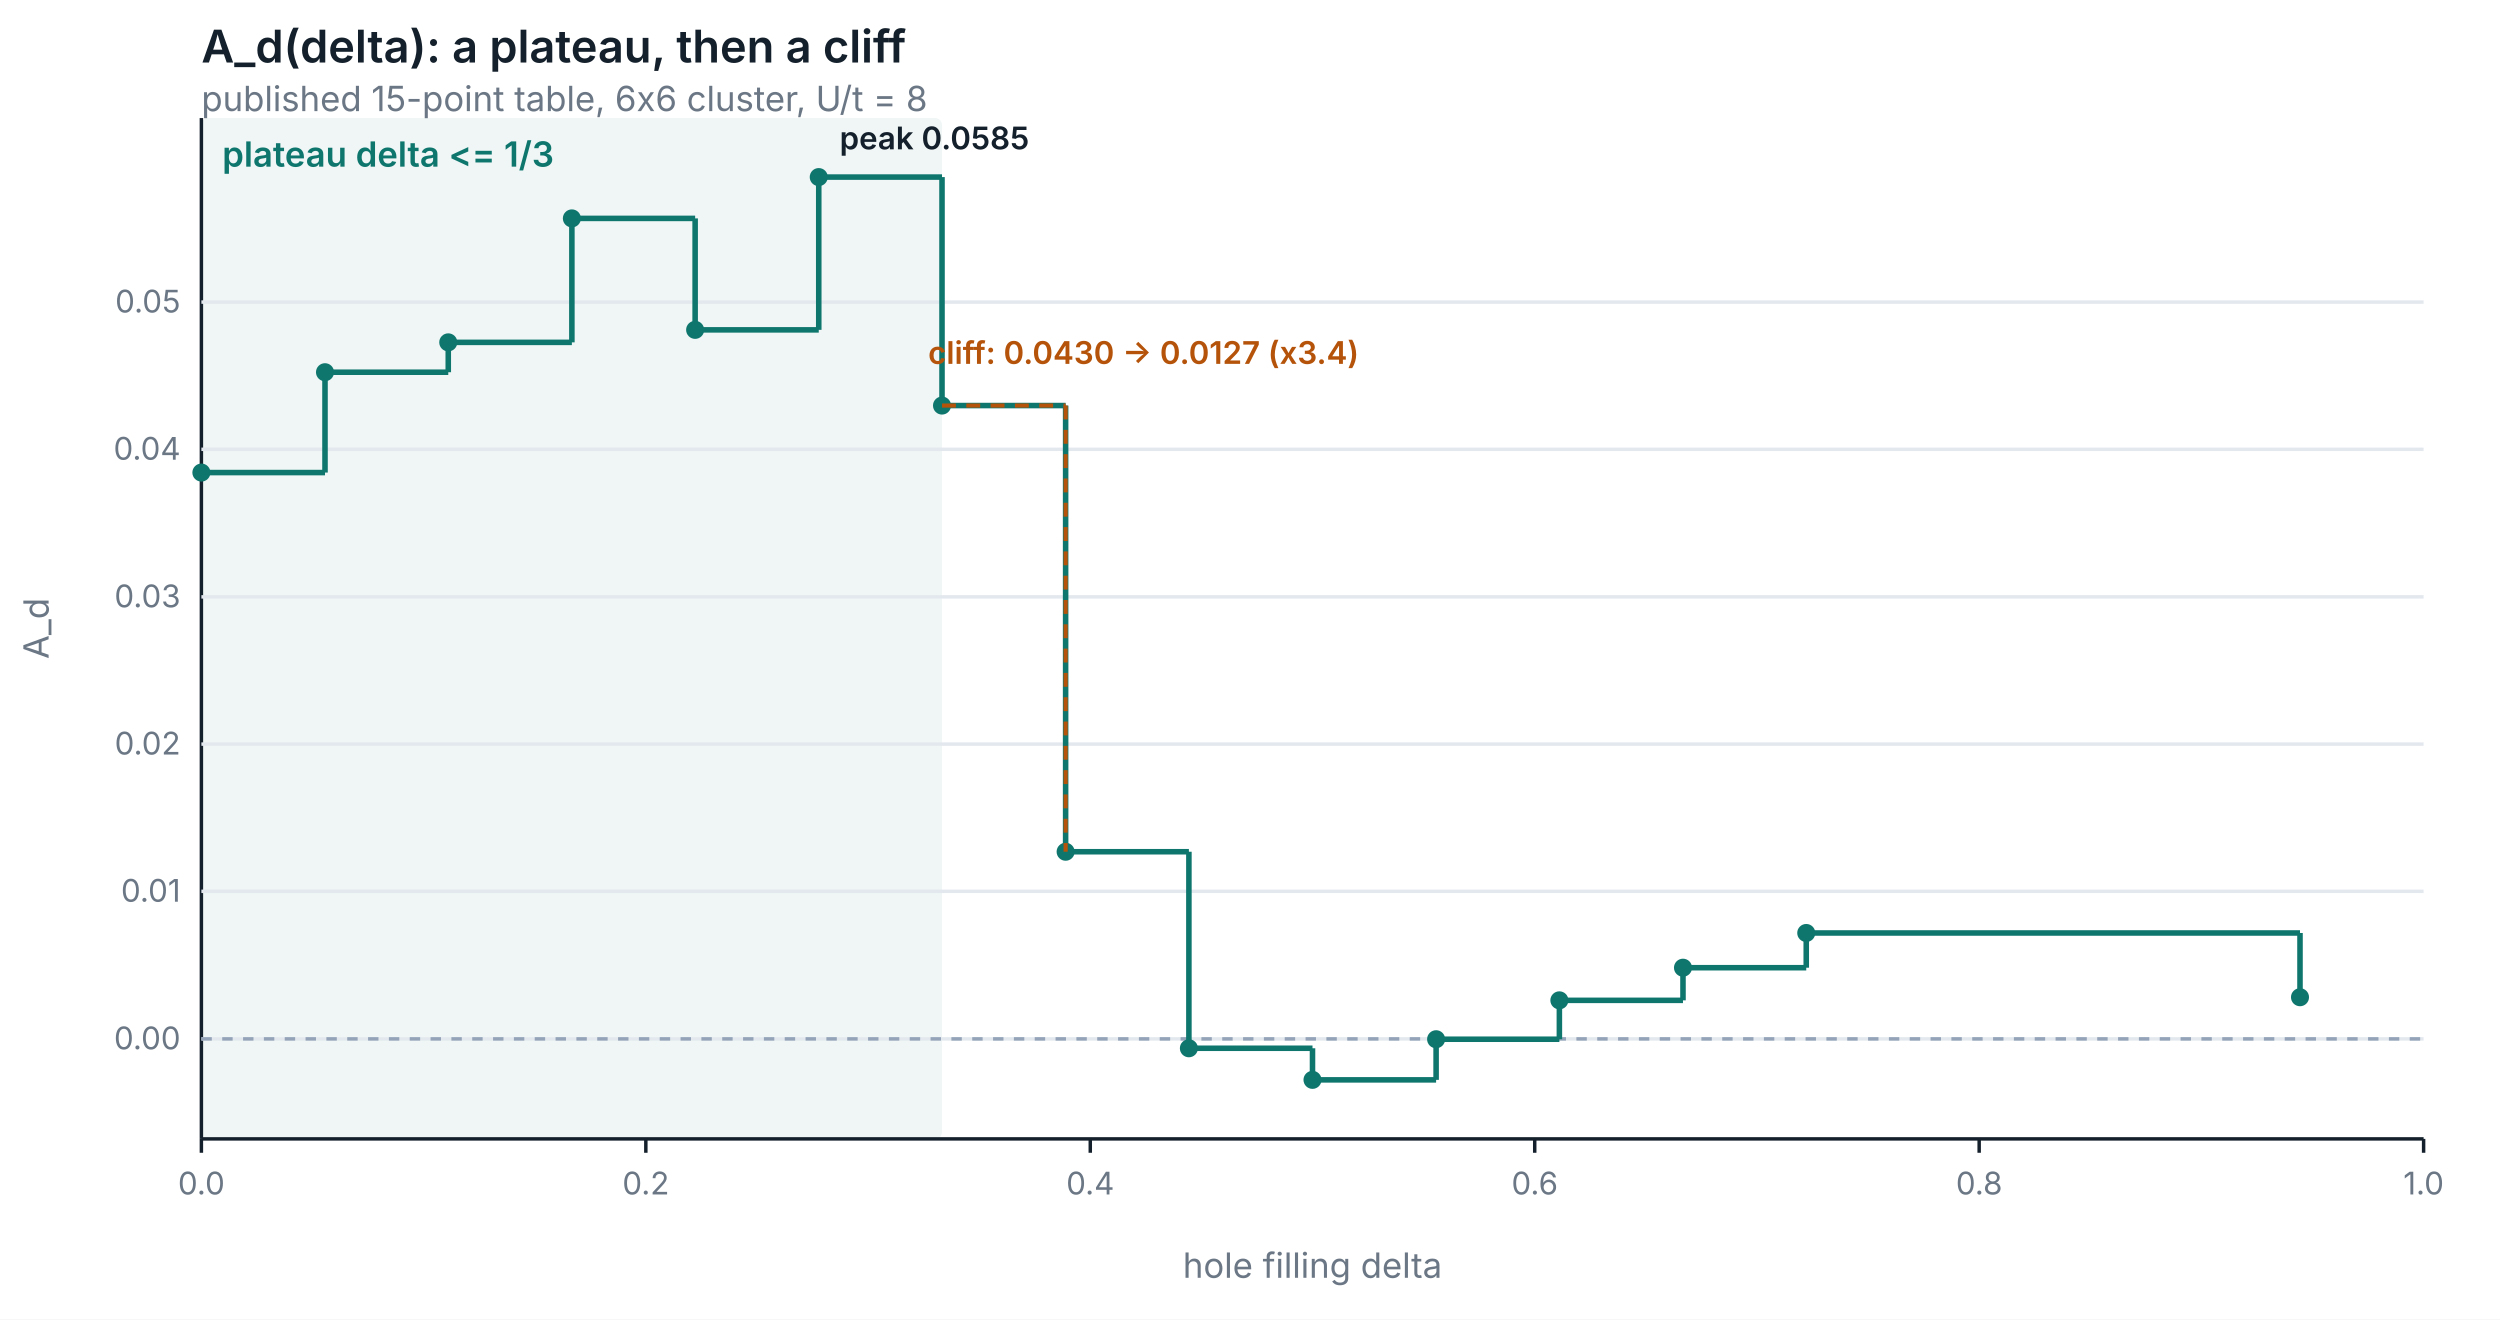
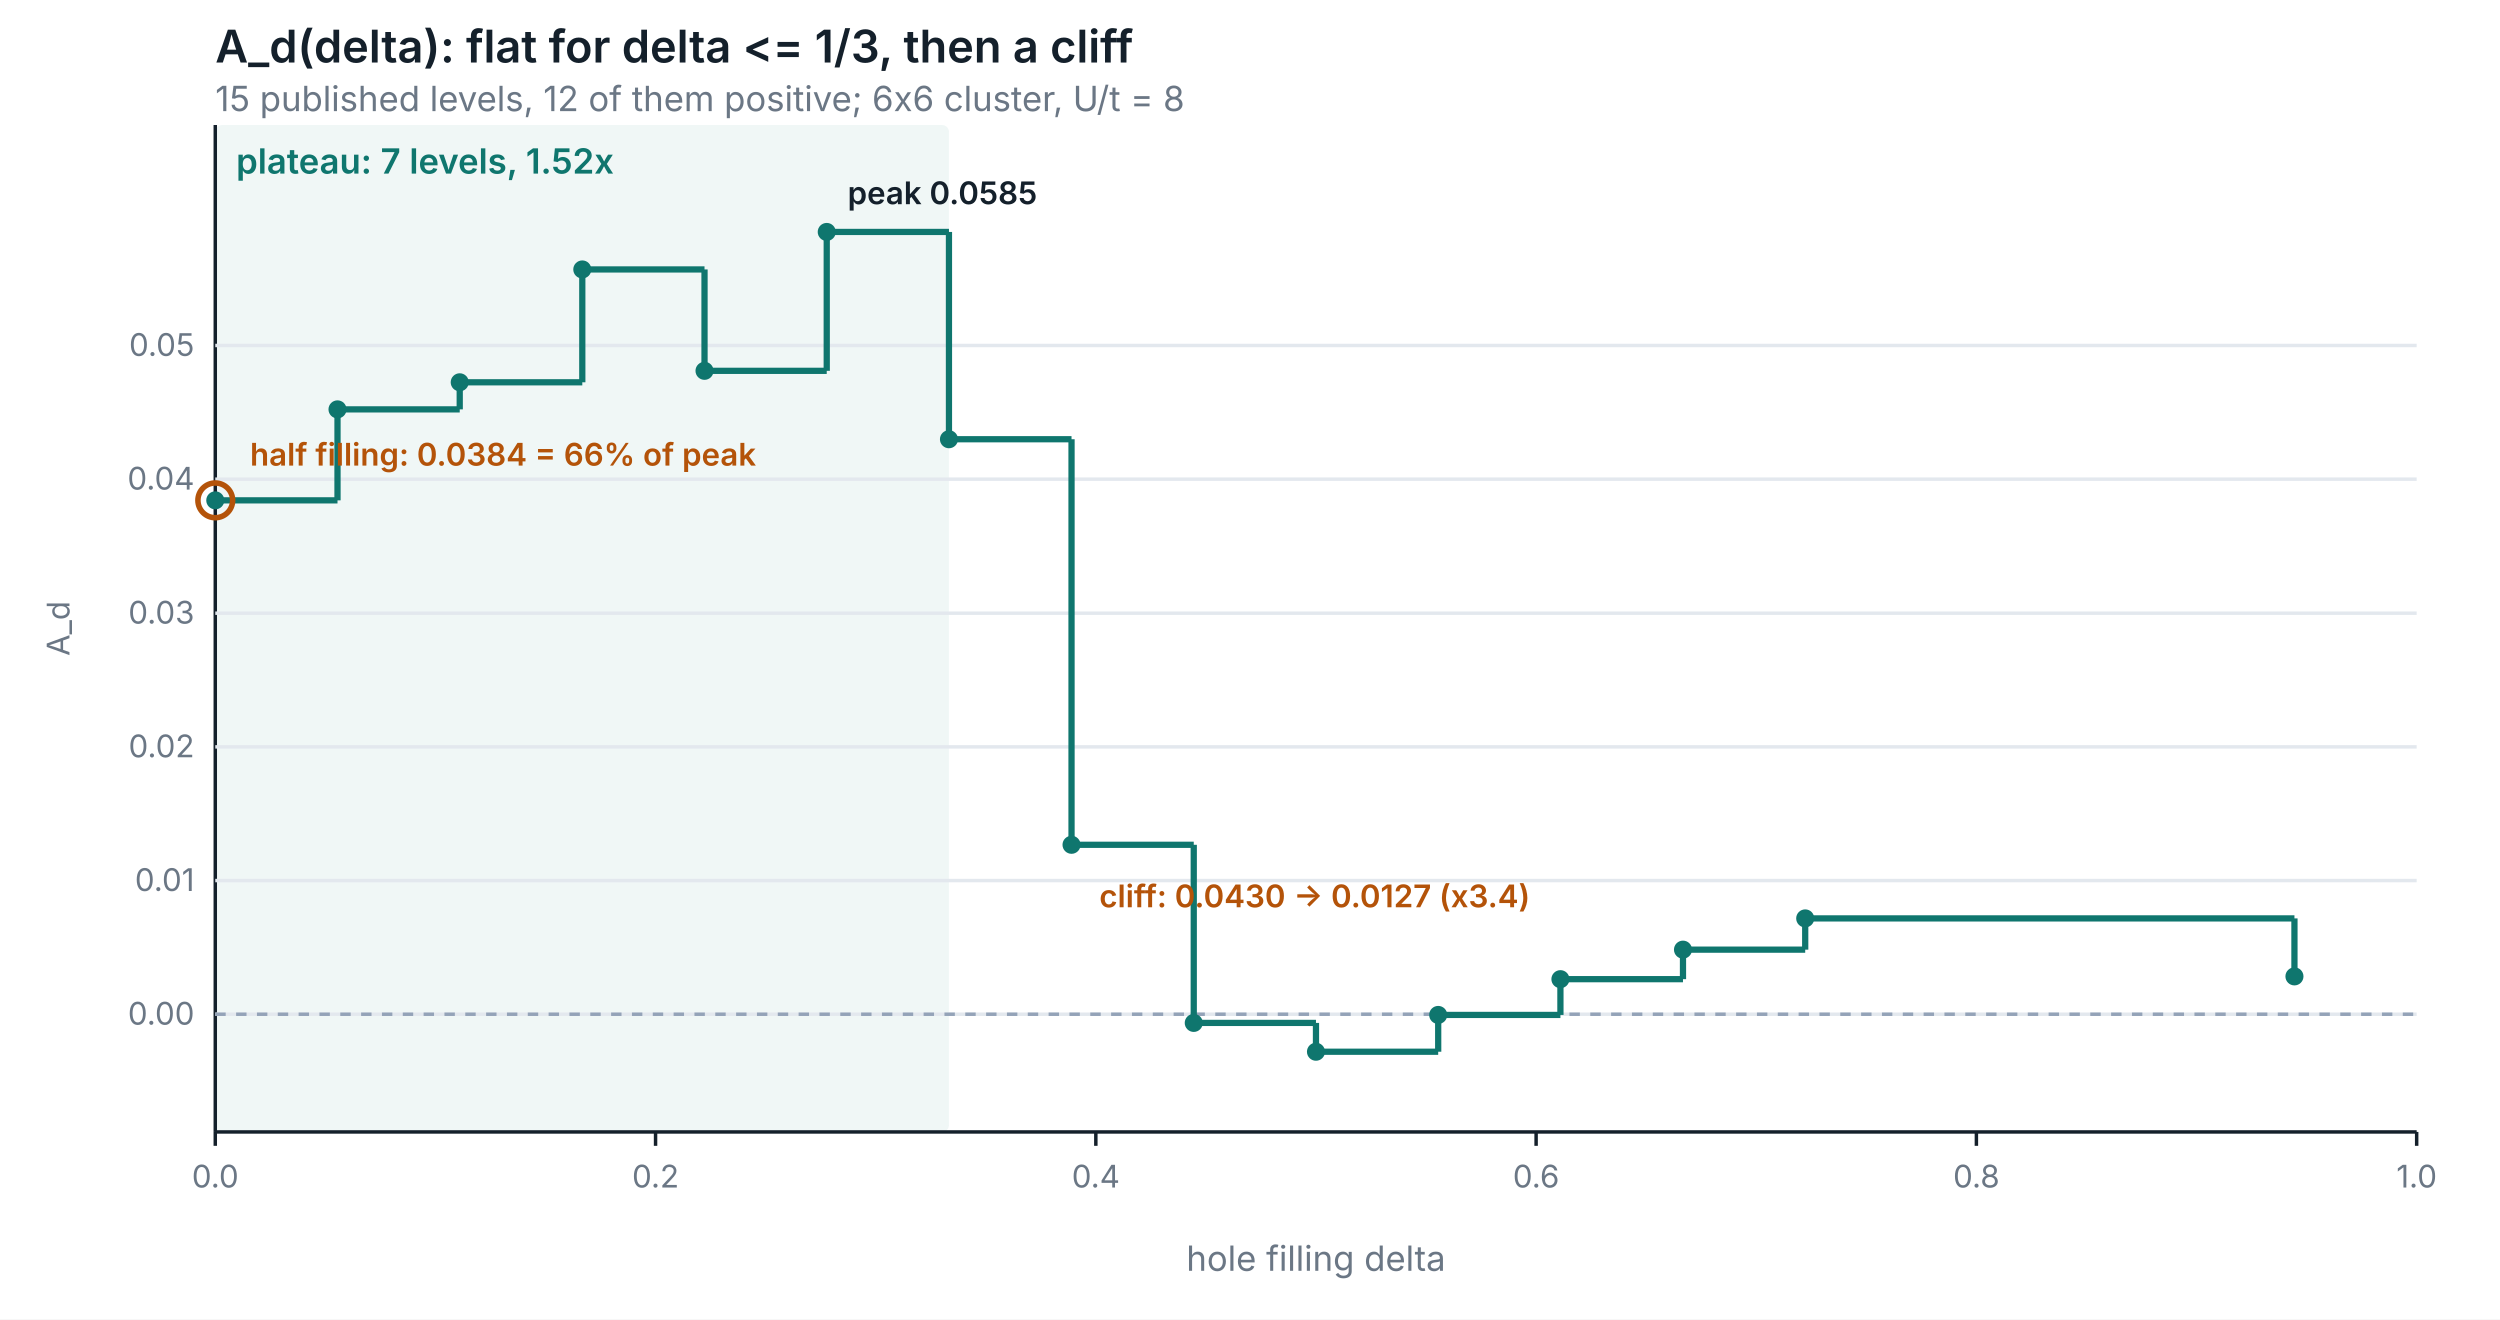
<svg xmlns="http://www.w3.org/2000/svg" viewBox="0 0 720 380" width="720" height="380" role="img">
  <rect width="100%" height="100%" fill="#ffffff" />
-   <text x="58.0" y="18.0" font-size="13" fill="#14202b" text-anchor="start" font-weight="600" font-family="Inter,Segoe UI,Helvetica,Arial,sans-serif">A_d(delta): a plateau, then a cliff</text>
-   <text x="58.0" y="32.0" font-size="10" fill="#6b7785" text-anchor="start" font-weight="400" font-family="Inter,Segoe UI,Helvetica,Arial,sans-serif">published 15-point table, 6x6 cluster, U/t = 8</text>
-   <rect x="58.0" y="34.0" width="213.3" height="294.0" rx="2" fill="#0f766e" stroke="none" fill-opacity="0.07" />
-   <text x="64.0" y="48.0" font-size="10" fill="#0f766e" text-anchor="start" font-weight="600" font-family="Inter,Segoe UI,Helvetica,Arial,sans-serif">plateau  delta &lt;= 1/3</text>
-   <line x1="58.0" y1="328.0" x2="698.0" y2="328.0" stroke="#14202b" stroke-width="1" />
-   <line x1="58.0" y1="34.0" x2="58.0" y2="328.0" stroke="#14202b" stroke-width="1" />
-   <line x1="58.0" y1="328.0" x2="58.0" y2="332.0" stroke="#14202b" stroke-width="1" />
-   <text x="58.0" y="344.0" font-size="9" fill="#6b7785" text-anchor="middle" font-weight="400" font-family="Inter,Segoe UI,Helvetica,Arial,sans-serif">0.0</text>
-   <line x1="186.0" y1="328.0" x2="186.0" y2="332.0" stroke="#14202b" stroke-width="1" />
-   <text x="186.0" y="344.0" font-size="9" fill="#6b7785" text-anchor="middle" font-weight="400" font-family="Inter,Segoe UI,Helvetica,Arial,sans-serif">0.2</text>
-   <line x1="314.0" y1="328.0" x2="314.0" y2="332.0" stroke="#14202b" stroke-width="1" />
-   <text x="314.0" y="344.0" font-size="9" fill="#6b7785" text-anchor="middle" font-weight="400" font-family="Inter,Segoe UI,Helvetica,Arial,sans-serif">0.4</text>
-   <line x1="442.0" y1="328.0" x2="442.0" y2="332.0" stroke="#14202b" stroke-width="1" />
-   <text x="442.0" y="344.0" font-size="9" fill="#6b7785" text-anchor="middle" font-weight="400" font-family="Inter,Segoe UI,Helvetica,Arial,sans-serif">0.6</text>
-   <line x1="570.0" y1="328.0" x2="570.0" y2="332.0" stroke="#14202b" stroke-width="1" />
-   <text x="570.0" y="344.0" font-size="9" fill="#6b7785" text-anchor="middle" font-weight="400" font-family="Inter,Segoe UI,Helvetica,Arial,sans-serif">0.8</text>
-   <line x1="698.0" y1="328.0" x2="698.0" y2="332.0" stroke="#14202b" stroke-width="1" />
-   <text x="698.0" y="344.0" font-size="9" fill="#6b7785" text-anchor="middle" font-weight="400" font-family="Inter,Segoe UI,Helvetica,Arial,sans-serif">1.0</text>
-   <text x="378.0" y="368.0" font-size="10" fill="#6b7785" text-anchor="middle" font-weight="400" font-family="Inter,Segoe UI,Helvetica,Arial,sans-serif">hole filling  delta</text>
-   <g transform="translate(14,181) rotate(-90)">
-     <text x="0.0" y="0.0" font-size="10" fill="#6b7785" text-anchor="middle" font-weight="400" font-family="Inter,Segoe UI,Helvetica,Arial,sans-serif">A_d</text>
+   <text x="62.0" y="18.0" font-size="13" fill="#14202b" text-anchor="start" font-weight="600" font-family="Inter,Segoe UI,Helvetica,Arial,sans-serif">A_d(delta): flat for delta &lt;= 1/3, then a cliff</text>
+   <text x="62.0" y="32.0" font-size="10" fill="#6b7785" text-anchor="start" font-weight="400" font-family="Inter,Segoe UI,Helvetica,Arial,sans-serif">15 published levels, 12 of them positive; 6x6 cluster, U/t = 8</text>
+   <rect x="62.0" y="36.0" width="211.3" height="290.0" rx="2" fill="#0f766e" stroke="none" fill-opacity="0.06" />
+   <text x="68.0" y="50.0" font-size="10" fill="#0f766e" text-anchor="start" font-weight="600" font-family="Inter,Segoe UI,Helvetica,Arial,sans-serif">plateau: 7 levels, 1.52x</text>
+   <line x1="62.0" y1="326.0" x2="696.0" y2="326.0" stroke="#14202b" stroke-width="1" />
+   <line x1="62.0" y1="36.0" x2="62.0" y2="326.0" stroke="#14202b" stroke-width="1" />
+   <line x1="62.0" y1="326.0" x2="62.0" y2="330.0" stroke="#14202b" stroke-width="1" />
+   <text x="62.0" y="342.0" font-size="9" fill="#6b7785" text-anchor="middle" font-weight="400" font-family="Inter,Segoe UI,Helvetica,Arial,sans-serif">0.0</text>
+   <line x1="188.8" y1="326.0" x2="188.8" y2="330.0" stroke="#14202b" stroke-width="1" />
+   <text x="188.8" y="342.0" font-size="9" fill="#6b7785" text-anchor="middle" font-weight="400" font-family="Inter,Segoe UI,Helvetica,Arial,sans-serif">0.2</text>
+   <line x1="315.6" y1="326.0" x2="315.6" y2="330.0" stroke="#14202b" stroke-width="1" />
+   <text x="315.6" y="342.0" font-size="9" fill="#6b7785" text-anchor="middle" font-weight="400" font-family="Inter,Segoe UI,Helvetica,Arial,sans-serif">0.4</text>
+   <line x1="442.4" y1="326.0" x2="442.4" y2="330.0" stroke="#14202b" stroke-width="1" />
+   <text x="442.4" y="342.0" font-size="9" fill="#6b7785" text-anchor="middle" font-weight="400" font-family="Inter,Segoe UI,Helvetica,Arial,sans-serif">0.6</text>
+   <line x1="569.2" y1="326.0" x2="569.2" y2="330.0" stroke="#14202b" stroke-width="1" />
+   <text x="569.2" y="342.0" font-size="9" fill="#6b7785" text-anchor="middle" font-weight="400" font-family="Inter,Segoe UI,Helvetica,Arial,sans-serif">0.8</text>
+   <line x1="696.0" y1="326.0" x2="696.0" y2="330.0" stroke="#14202b" stroke-width="1" />
+   <text x="696.0" y="342.0" font-size="9" fill="#6b7785" text-anchor="middle" font-weight="400" font-family="Inter,Segoe UI,Helvetica,Arial,sans-serif">1.0</text>
+   <text x="379.0" y="366.0" font-size="10" fill="#6b7785" text-anchor="middle" font-weight="400" font-family="Inter,Segoe UI,Helvetica,Arial,sans-serif">hole filling  delta</text>
+   <g transform="translate(20,181) rotate(-90)">
+     <text x="0.0" y="0.0" font-size="9" fill="#6b7785" text-anchor="middle" font-weight="400" font-family="Inter,Segoe UI,Helvetica,Arial,sans-serif">A_d</text>
  </g>
-   <line x1="58.0" y1="299.2" x2="698.0" y2="299.2" stroke="#e3e8ee" stroke-width="1" />
-   <text x="52.0" y="302.2" font-size="9" fill="#6b7785" text-anchor="end" font-weight="400" font-family="Inter,Segoe UI,Helvetica,Arial,sans-serif">0.00</text>
-   <line x1="58.0" y1="256.7" x2="698.0" y2="256.7" stroke="#e3e8ee" stroke-width="1" />
-   <text x="52.0" y="259.7" font-size="9" fill="#6b7785" text-anchor="end" font-weight="400" font-family="Inter,Segoe UI,Helvetica,Arial,sans-serif">0.01</text>
-   <line x1="58.0" y1="214.3" x2="698.0" y2="214.3" stroke="#e3e8ee" stroke-width="1" />
-   <text x="52.0" y="217.3" font-size="9" fill="#6b7785" text-anchor="end" font-weight="400" font-family="Inter,Segoe UI,Helvetica,Arial,sans-serif">0.02</text>
-   <line x1="58.0" y1="171.9" x2="698.0" y2="171.9" stroke="#e3e8ee" stroke-width="1" />
-   <text x="52.0" y="174.9" font-size="9" fill="#6b7785" text-anchor="end" font-weight="400" font-family="Inter,Segoe UI,Helvetica,Arial,sans-serif">0.03</text>
-   <line x1="58.0" y1="129.4" x2="698.0" y2="129.4" stroke="#e3e8ee" stroke-width="1" />
-   <text x="52.0" y="132.4" font-size="9" fill="#6b7785" text-anchor="end" font-weight="400" font-family="Inter,Segoe UI,Helvetica,Arial,sans-serif">0.04</text>
-   <line x1="58.0" y1="87.0" x2="698.0" y2="87.0" stroke="#e3e8ee" stroke-width="1" />
-   <text x="52.0" y="90.0" font-size="9" fill="#6b7785" text-anchor="end" font-weight="400" font-family="Inter,Segoe UI,Helvetica,Arial,sans-serif">0.05</text>
-   <line x1="58.0" y1="299.2" x2="698.0" y2="299.2" stroke="#94a3b8" stroke-width="1" stroke-dasharray="3 3" />
-   <line x1="58.0" y1="136.1" x2="93.6" y2="136.1" stroke="#0f766e" stroke-width="1.6" />
-   <line x1="93.6" y1="136.1" x2="93.6" y2="107.2" stroke="#0f766e" stroke-width="1.6" />
-   <line x1="93.6" y1="107.2" x2="129.1" y2="107.2" stroke="#0f766e" stroke-width="1.6" />
-   <line x1="129.1" y1="107.2" x2="129.1" y2="98.6" stroke="#0f766e" stroke-width="1.6" />
-   <line x1="129.1" y1="98.6" x2="164.7" y2="98.6" stroke="#0f766e" stroke-width="1.6" />
-   <line x1="164.7" y1="98.6" x2="164.7" y2="62.9" stroke="#0f766e" stroke-width="1.6" />
-   <line x1="164.7" y1="62.9" x2="200.2" y2="62.9" stroke="#0f766e" stroke-width="1.6" />
-   <line x1="200.2" y1="62.9" x2="200.2" y2="95.0" stroke="#0f766e" stroke-width="1.6" />
-   <line x1="200.2" y1="95.0" x2="235.8" y2="95.0" stroke="#0f766e" stroke-width="1.6" />
-   <line x1="235.8" y1="95.0" x2="235.8" y2="51.0" stroke="#0f766e" stroke-width="1.6" />
-   <line x1="235.8" y1="51.0" x2="271.3" y2="51.0" stroke="#0f766e" stroke-width="1.6" />
-   <line x1="271.3" y1="51.0" x2="271.3" y2="116.8" stroke="#0f766e" stroke-width="1.6" />
-   <line x1="271.3" y1="116.8" x2="306.9" y2="116.8" stroke="#0f766e" stroke-width="1.6" />
-   <line x1="306.9" y1="116.8" x2="306.9" y2="245.3" stroke="#0f766e" stroke-width="1.6" />
-   <line x1="306.9" y1="245.3" x2="342.4" y2="245.3" stroke="#0f766e" stroke-width="1.6" />
-   <line x1="342.4" y1="245.3" x2="342.4" y2="301.9" stroke="#0f766e" stroke-width="1.6" />
-   <line x1="342.4" y1="301.9" x2="378.0" y2="301.9" stroke="#0f766e" stroke-width="1.6" />
-   <line x1="378.0" y1="301.9" x2="378.0" y2="311.0" stroke="#0f766e" stroke-width="1.6" />
-   <line x1="378.0" y1="311.0" x2="413.6" y2="311.0" stroke="#0f766e" stroke-width="1.6" />
-   <line x1="413.6" y1="311.0" x2="413.6" y2="299.3" stroke="#0f766e" stroke-width="1.6" />
-   <line x1="413.6" y1="299.3" x2="449.1" y2="299.3" stroke="#0f766e" stroke-width="1.6" />
-   <line x1="449.1" y1="299.3" x2="449.1" y2="288.1" stroke="#0f766e" stroke-width="1.6" />
-   <line x1="449.1" y1="288.1" x2="484.7" y2="288.1" stroke="#0f766e" stroke-width="1.6" />
-   <line x1="484.7" y1="288.1" x2="484.7" y2="278.7" stroke="#0f766e" stroke-width="1.6" />
-   <line x1="484.7" y1="278.7" x2="520.2" y2="278.7" stroke="#0f766e" stroke-width="1.6" />
-   <line x1="520.2" y1="278.7" x2="520.2" y2="268.7" stroke="#0f766e" stroke-width="1.6" />
-   <line x1="520.2" y1="268.7" x2="662.4" y2="268.7" stroke="#0f766e" stroke-width="1.6" />
-   <line x1="662.4" y1="268.7" x2="662.4" y2="287.2" stroke="#0f766e" stroke-width="1.6" />
-   <circle cx="58.0" cy="136.1" r="2.6" fill="#0f766e" />
-   <circle cx="93.6" cy="107.2" r="2.6" fill="#0f766e" />
-   <circle cx="129.1" cy="98.6" r="2.6" fill="#0f766e" />
-   <circle cx="164.7" cy="62.9" r="2.6" fill="#0f766e" />
-   <circle cx="200.2" cy="95.0" r="2.6" fill="#0f766e" />
-   <circle cx="235.8" cy="51.0" r="2.6" fill="#0f766e" />
-   <circle cx="271.3" cy="116.8" r="2.6" fill="#0f766e" />
-   <circle cx="306.9" cy="245.3" r="2.6" fill="#0f766e" />
-   <circle cx="342.4" cy="301.9" r="2.6" fill="#0f766e" />
-   <circle cx="378.0" cy="311.0" r="2.6" fill="#0f766e" />
-   <circle cx="413.6" cy="299.3" r="2.6" fill="#0f766e" />
-   <circle cx="449.1" cy="288.1" r="2.6" fill="#0f766e" />
-   <circle cx="484.7" cy="278.7" r="2.6" fill="#0f766e" />
-   <circle cx="520.2" cy="268.7" r="2.6" fill="#0f766e" />
-   <circle cx="662.4" cy="287.2" r="2.6" fill="#0f766e" />
-   <line x1="271.3" y1="116.8" x2="306.9" y2="116.8" stroke="#b45309" stroke-width="1.2" stroke-dasharray="4 3" />
-   <line x1="306.9" y1="116.8" x2="306.9" y2="245.3" stroke="#b45309" stroke-width="1.2" stroke-dasharray="4 3" />
-   <text x="267.3" y="104.8" font-size="9" fill="#b45309" text-anchor="start" font-weight="600" font-family="Inter,Segoe UI,Helvetica,Arial,sans-serif">cliff: 0.0430 -&gt; 0.0127  (x3.4)</text>
-   <text x="241.8" y="43.0" font-size="9" fill="#14202b" text-anchor="start" font-weight="600" font-family="Inter,Segoe UI,Helvetica,Arial,sans-serif">peak 0.0585</text>
+   <line x1="62.0" y1="292.1" x2="696.0" y2="292.1" stroke="#e3e8ee" stroke-width="1" />
+   <text x="56.0" y="295.1" font-size="9" fill="#6b7785" text-anchor="end" font-weight="400" font-family="Inter,Segoe UI,Helvetica,Arial,sans-serif">0.00</text>
+   <line x1="62.0" y1="253.6" x2="696.0" y2="253.6" stroke="#e3e8ee" stroke-width="1" />
+   <text x="56.0" y="256.6" font-size="9" fill="#6b7785" text-anchor="end" font-weight="400" font-family="Inter,Segoe UI,Helvetica,Arial,sans-serif">0.01</text>
+   <line x1="62.0" y1="215.1" x2="696.0" y2="215.1" stroke="#e3e8ee" stroke-width="1" />
+   <text x="56.0" y="218.1" font-size="9" fill="#6b7785" text-anchor="end" font-weight="400" font-family="Inter,Segoe UI,Helvetica,Arial,sans-serif">0.02</text>
+   <line x1="62.0" y1="176.6" x2="696.0" y2="176.6" stroke="#e3e8ee" stroke-width="1" />
+   <text x="56.0" y="179.6" font-size="9" fill="#6b7785" text-anchor="end" font-weight="400" font-family="Inter,Segoe UI,Helvetica,Arial,sans-serif">0.03</text>
+   <line x1="62.0" y1="138.0" x2="696.0" y2="138.0" stroke="#e3e8ee" stroke-width="1" />
+   <text x="56.0" y="141.0" font-size="9" fill="#6b7785" text-anchor="end" font-weight="400" font-family="Inter,Segoe UI,Helvetica,Arial,sans-serif">0.04</text>
+   <line x1="62.0" y1="99.5" x2="696.0" y2="99.5" stroke="#e3e8ee" stroke-width="1" />
+   <text x="56.0" y="102.5" font-size="9" fill="#6b7785" text-anchor="end" font-weight="400" font-family="Inter,Segoe UI,Helvetica,Arial,sans-serif">0.05</text>
+   <line x1="62.0" y1="292.1" x2="696.0" y2="292.1" stroke="#94a3b8" stroke-width="1" stroke-dasharray="3 3" />
+   <line x1="62.0" y1="144.1" x2="97.2" y2="144.1" stroke="#0f766e" stroke-width="1.8" />
+   <line x1="97.2" y1="144.1" x2="97.2" y2="117.9" stroke="#0f766e" stroke-width="1.8" />
+   <line x1="97.2" y1="117.9" x2="132.4" y2="117.9" stroke="#0f766e" stroke-width="1.8" />
+   <line x1="132.4" y1="117.9" x2="132.4" y2="110.1" stroke="#0f766e" stroke-width="1.8" />
+   <line x1="132.4" y1="110.1" x2="167.7" y2="110.1" stroke="#0f766e" stroke-width="1.8" />
+   <line x1="167.7" y1="110.1" x2="167.7" y2="77.6" stroke="#0f766e" stroke-width="1.8" />
+   <line x1="167.7" y1="77.6" x2="202.9" y2="77.6" stroke="#0f766e" stroke-width="1.8" />
+   <line x1="202.9" y1="77.6" x2="202.9" y2="106.8" stroke="#0f766e" stroke-width="1.8" />
+   <line x1="202.9" y1="106.8" x2="238.1" y2="106.8" stroke="#0f766e" stroke-width="1.8" />
+   <line x1="238.1" y1="106.8" x2="238.1" y2="66.8" stroke="#0f766e" stroke-width="1.8" />
+   <line x1="238.1" y1="66.8" x2="273.3" y2="66.8" stroke="#0f766e" stroke-width="1.8" />
+   <line x1="273.3" y1="66.8" x2="273.3" y2="126.5" stroke="#0f766e" stroke-width="1.8" />
+   <line x1="273.3" y1="126.5" x2="308.6" y2="126.5" stroke="#0f766e" stroke-width="1.8" />
+   <line x1="308.6" y1="126.5" x2="308.6" y2="243.3" stroke="#0f766e" stroke-width="1.8" />
+   <line x1="308.6" y1="243.3" x2="343.8" y2="243.3" stroke="#0f766e" stroke-width="1.8" />
+   <line x1="343.8" y1="243.3" x2="343.8" y2="294.6" stroke="#0f766e" stroke-width="1.8" />
+   <line x1="343.8" y1="294.6" x2="379.0" y2="294.6" stroke="#0f766e" stroke-width="1.8" />
+   <line x1="379.0" y1="294.6" x2="379.0" y2="302.9" stroke="#0f766e" stroke-width="1.8" />
+   <line x1="379.0" y1="302.9" x2="414.2" y2="302.9" stroke="#0f766e" stroke-width="1.8" />
+   <line x1="414.2" y1="302.9" x2="414.2" y2="292.3" stroke="#0f766e" stroke-width="1.8" />
+   <line x1="414.2" y1="292.3" x2="449.4" y2="292.3" stroke="#0f766e" stroke-width="1.8" />
+   <line x1="449.4" y1="292.3" x2="449.4" y2="282.0" stroke="#0f766e" stroke-width="1.8" />
+   <line x1="449.4" y1="282.0" x2="484.7" y2="282.0" stroke="#0f766e" stroke-width="1.8" />
+   <line x1="484.7" y1="282.0" x2="484.7" y2="273.5" stroke="#0f766e" stroke-width="1.8" />
+   <line x1="484.7" y1="273.5" x2="519.9" y2="273.5" stroke="#0f766e" stroke-width="1.8" />
+   <line x1="519.9" y1="273.5" x2="519.9" y2="264.5" stroke="#0f766e" stroke-width="1.8" />
+   <line x1="519.9" y1="264.5" x2="660.8" y2="264.5" stroke="#0f766e" stroke-width="1.8" />
+   <line x1="660.8" y1="264.5" x2="660.8" y2="281.2" stroke="#0f766e" stroke-width="1.8" />
+   <circle cx="62.0" cy="144.1" r="2.6" fill="#0f766e" />
+   <circle cx="97.2" cy="117.9" r="2.6" fill="#0f766e" />
+   <circle cx="132.4" cy="110.1" r="2.6" fill="#0f766e" />
+   <circle cx="167.7" cy="77.6" r="2.6" fill="#0f766e" />
+   <circle cx="202.9" cy="106.8" r="2.6" fill="#0f766e" />
+   <circle cx="238.1" cy="66.8" r="2.6" fill="#0f766e" />
+   <circle cx="273.3" cy="126.5" r="2.6" fill="#0f766e" />
+   <circle cx="308.6" cy="243.3" r="2.6" fill="#0f766e" />
+   <circle cx="343.8" cy="294.6" r="2.6" fill="#0f766e" />
+   <circle cx="379.0" cy="302.9" r="2.6" fill="#0f766e" />
+   <circle cx="414.2" cy="292.3" r="2.6" fill="#0f766e" />
+   <circle cx="449.4" cy="282.0" r="2.6" fill="#0f766e" />
+   <circle cx="484.7" cy="273.5" r="2.6" fill="#0f766e" />
+   <circle cx="519.9" cy="264.5" r="2.6" fill="#0f766e" />
+   <circle cx="660.8" cy="281.2" r="2.6" fill="#0f766e" />
+   <circle cx="62.0" cy="144.1" r="5" fill="none" stroke="#b45309" stroke-width="1.6" />
+   <text x="72.0" y="134.1" font-size="9" fill="#b45309" text-anchor="start" font-weight="600" font-family="Inter,Segoe UI,Helvetica,Arial,sans-serif">half filling: 0.0384 = 66% of peak</text>
+   <text x="316.6" y="261.3" font-size="9" fill="#b45309" text-anchor="start" font-weight="600" font-family="Inter,Segoe UI,Helvetica,Arial,sans-serif">cliff: 0.0430 -&gt; 0.0127 (x3.4)</text>
+   <text x="244.1" y="58.8" font-size="9" fill="#14202b" text-anchor="start" font-weight="600" font-family="Inter,Segoe UI,Helvetica,Arial,sans-serif">peak 0.0585</text>
</svg>
